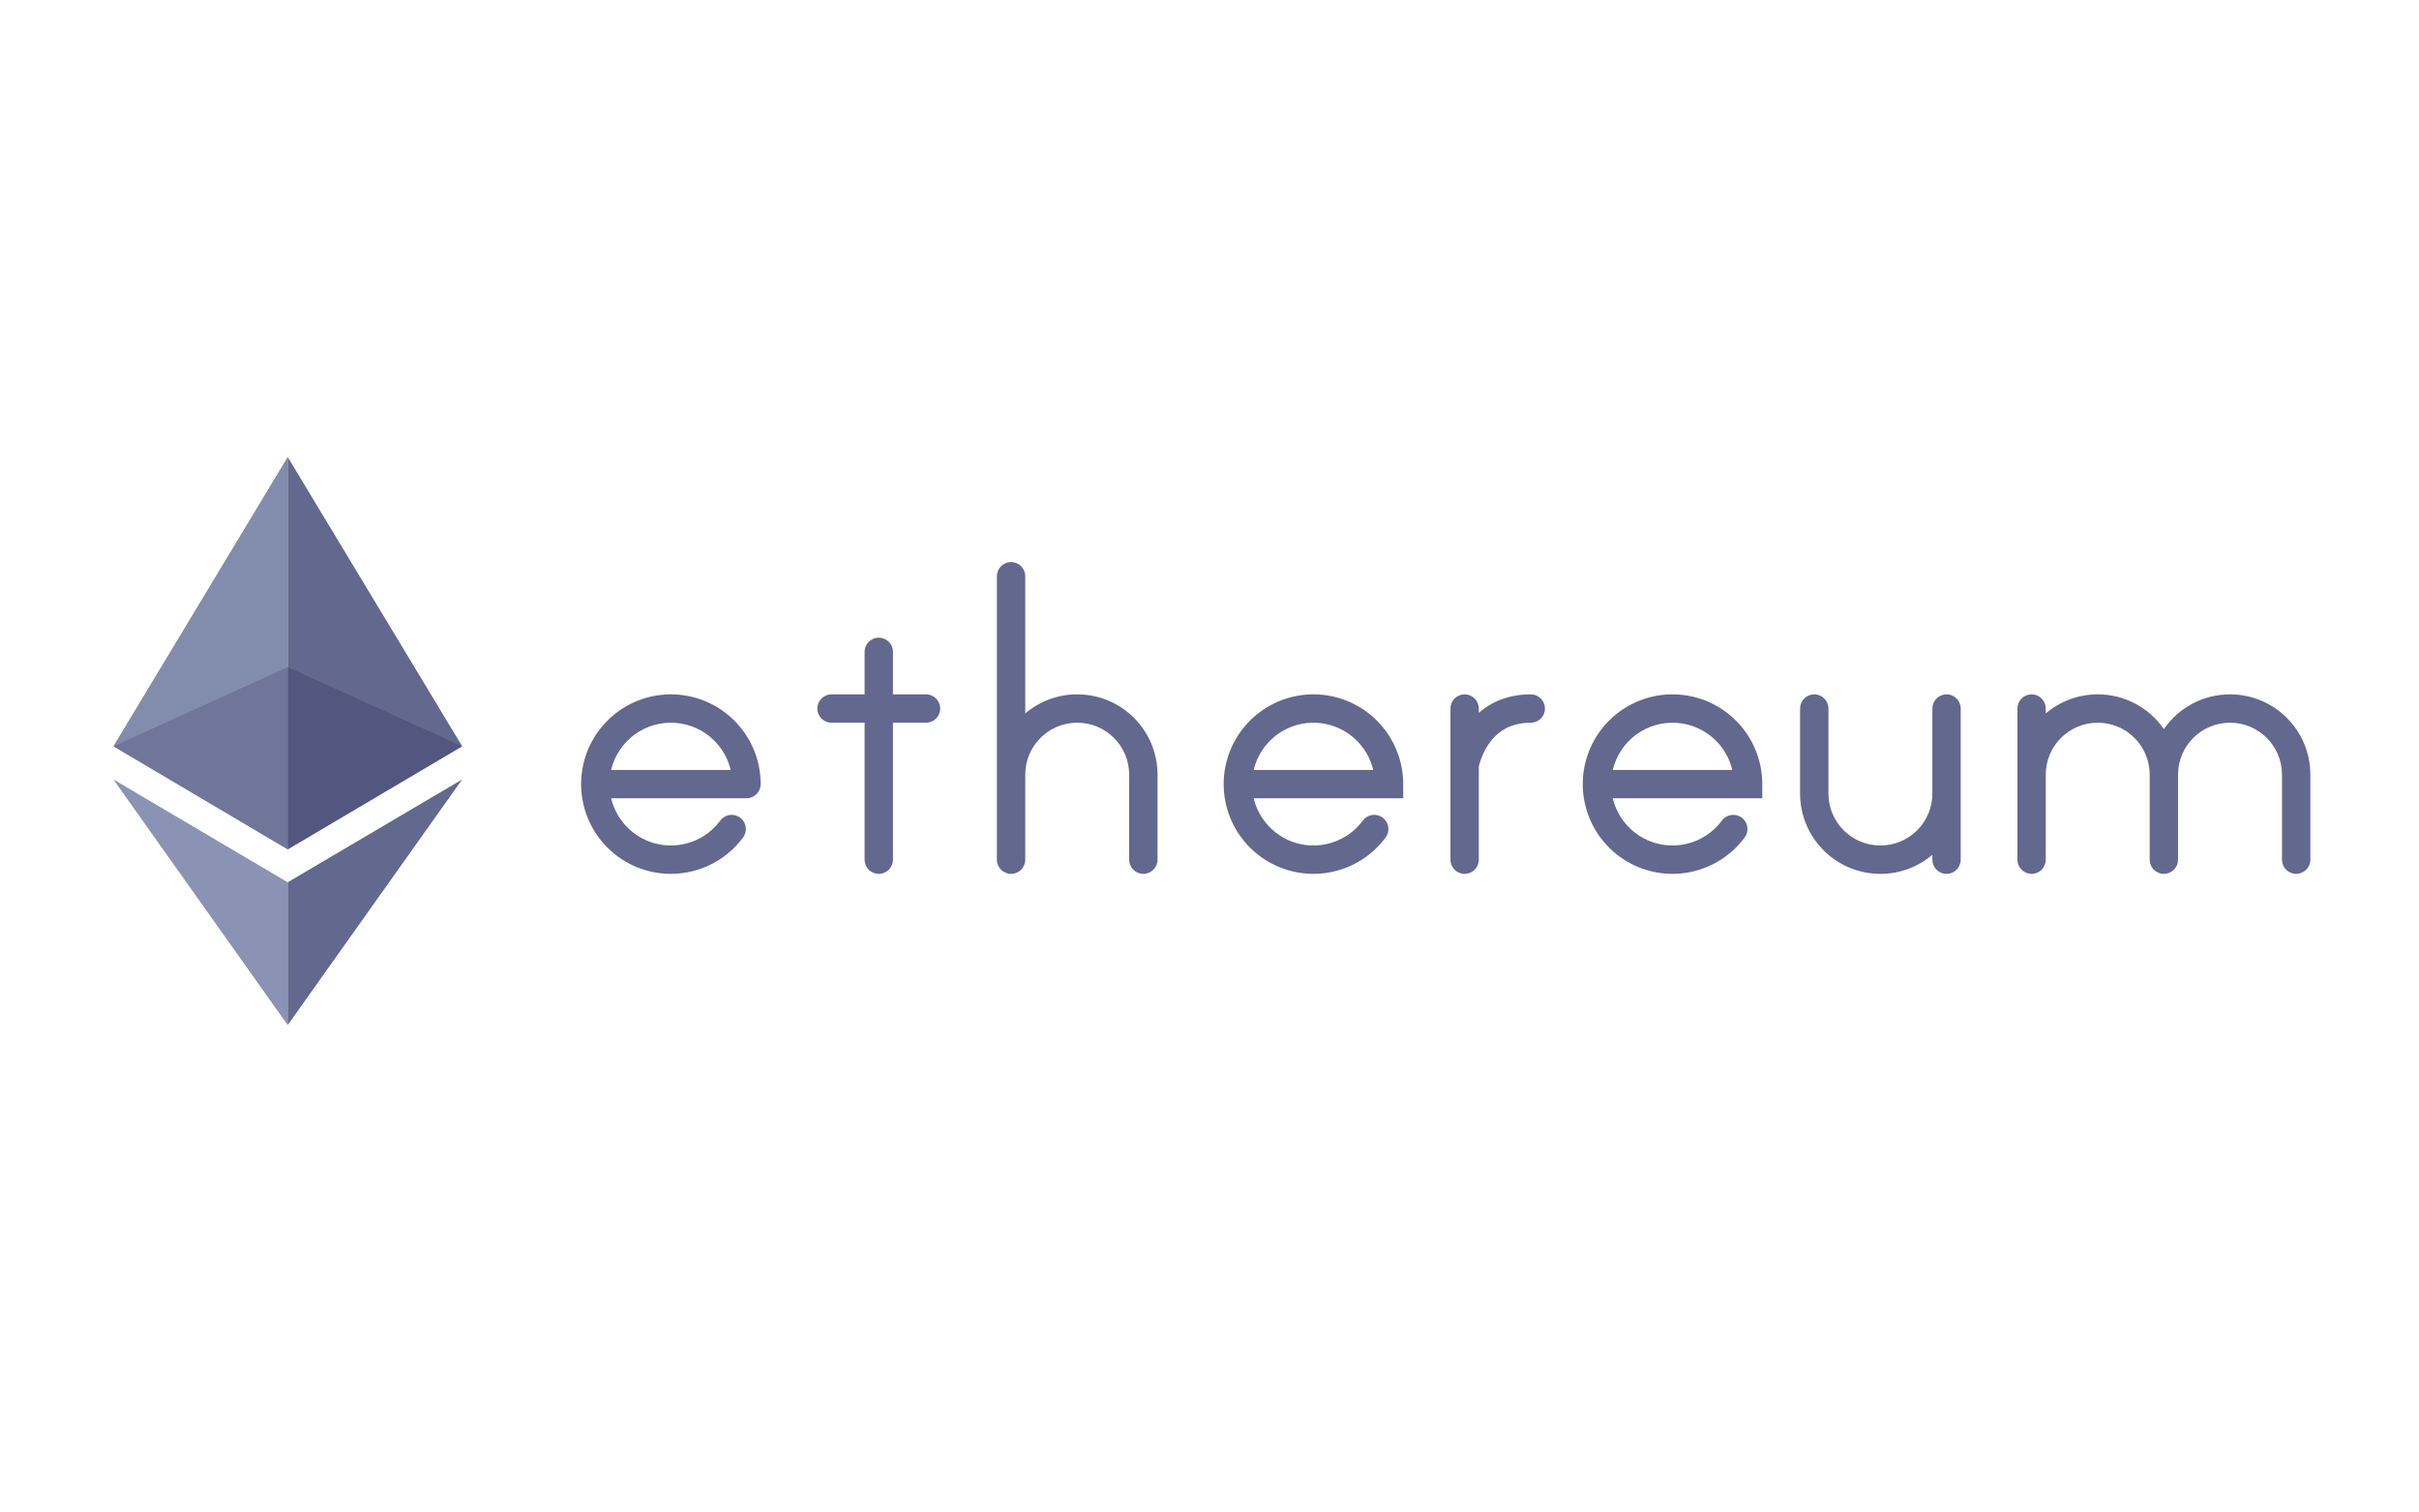
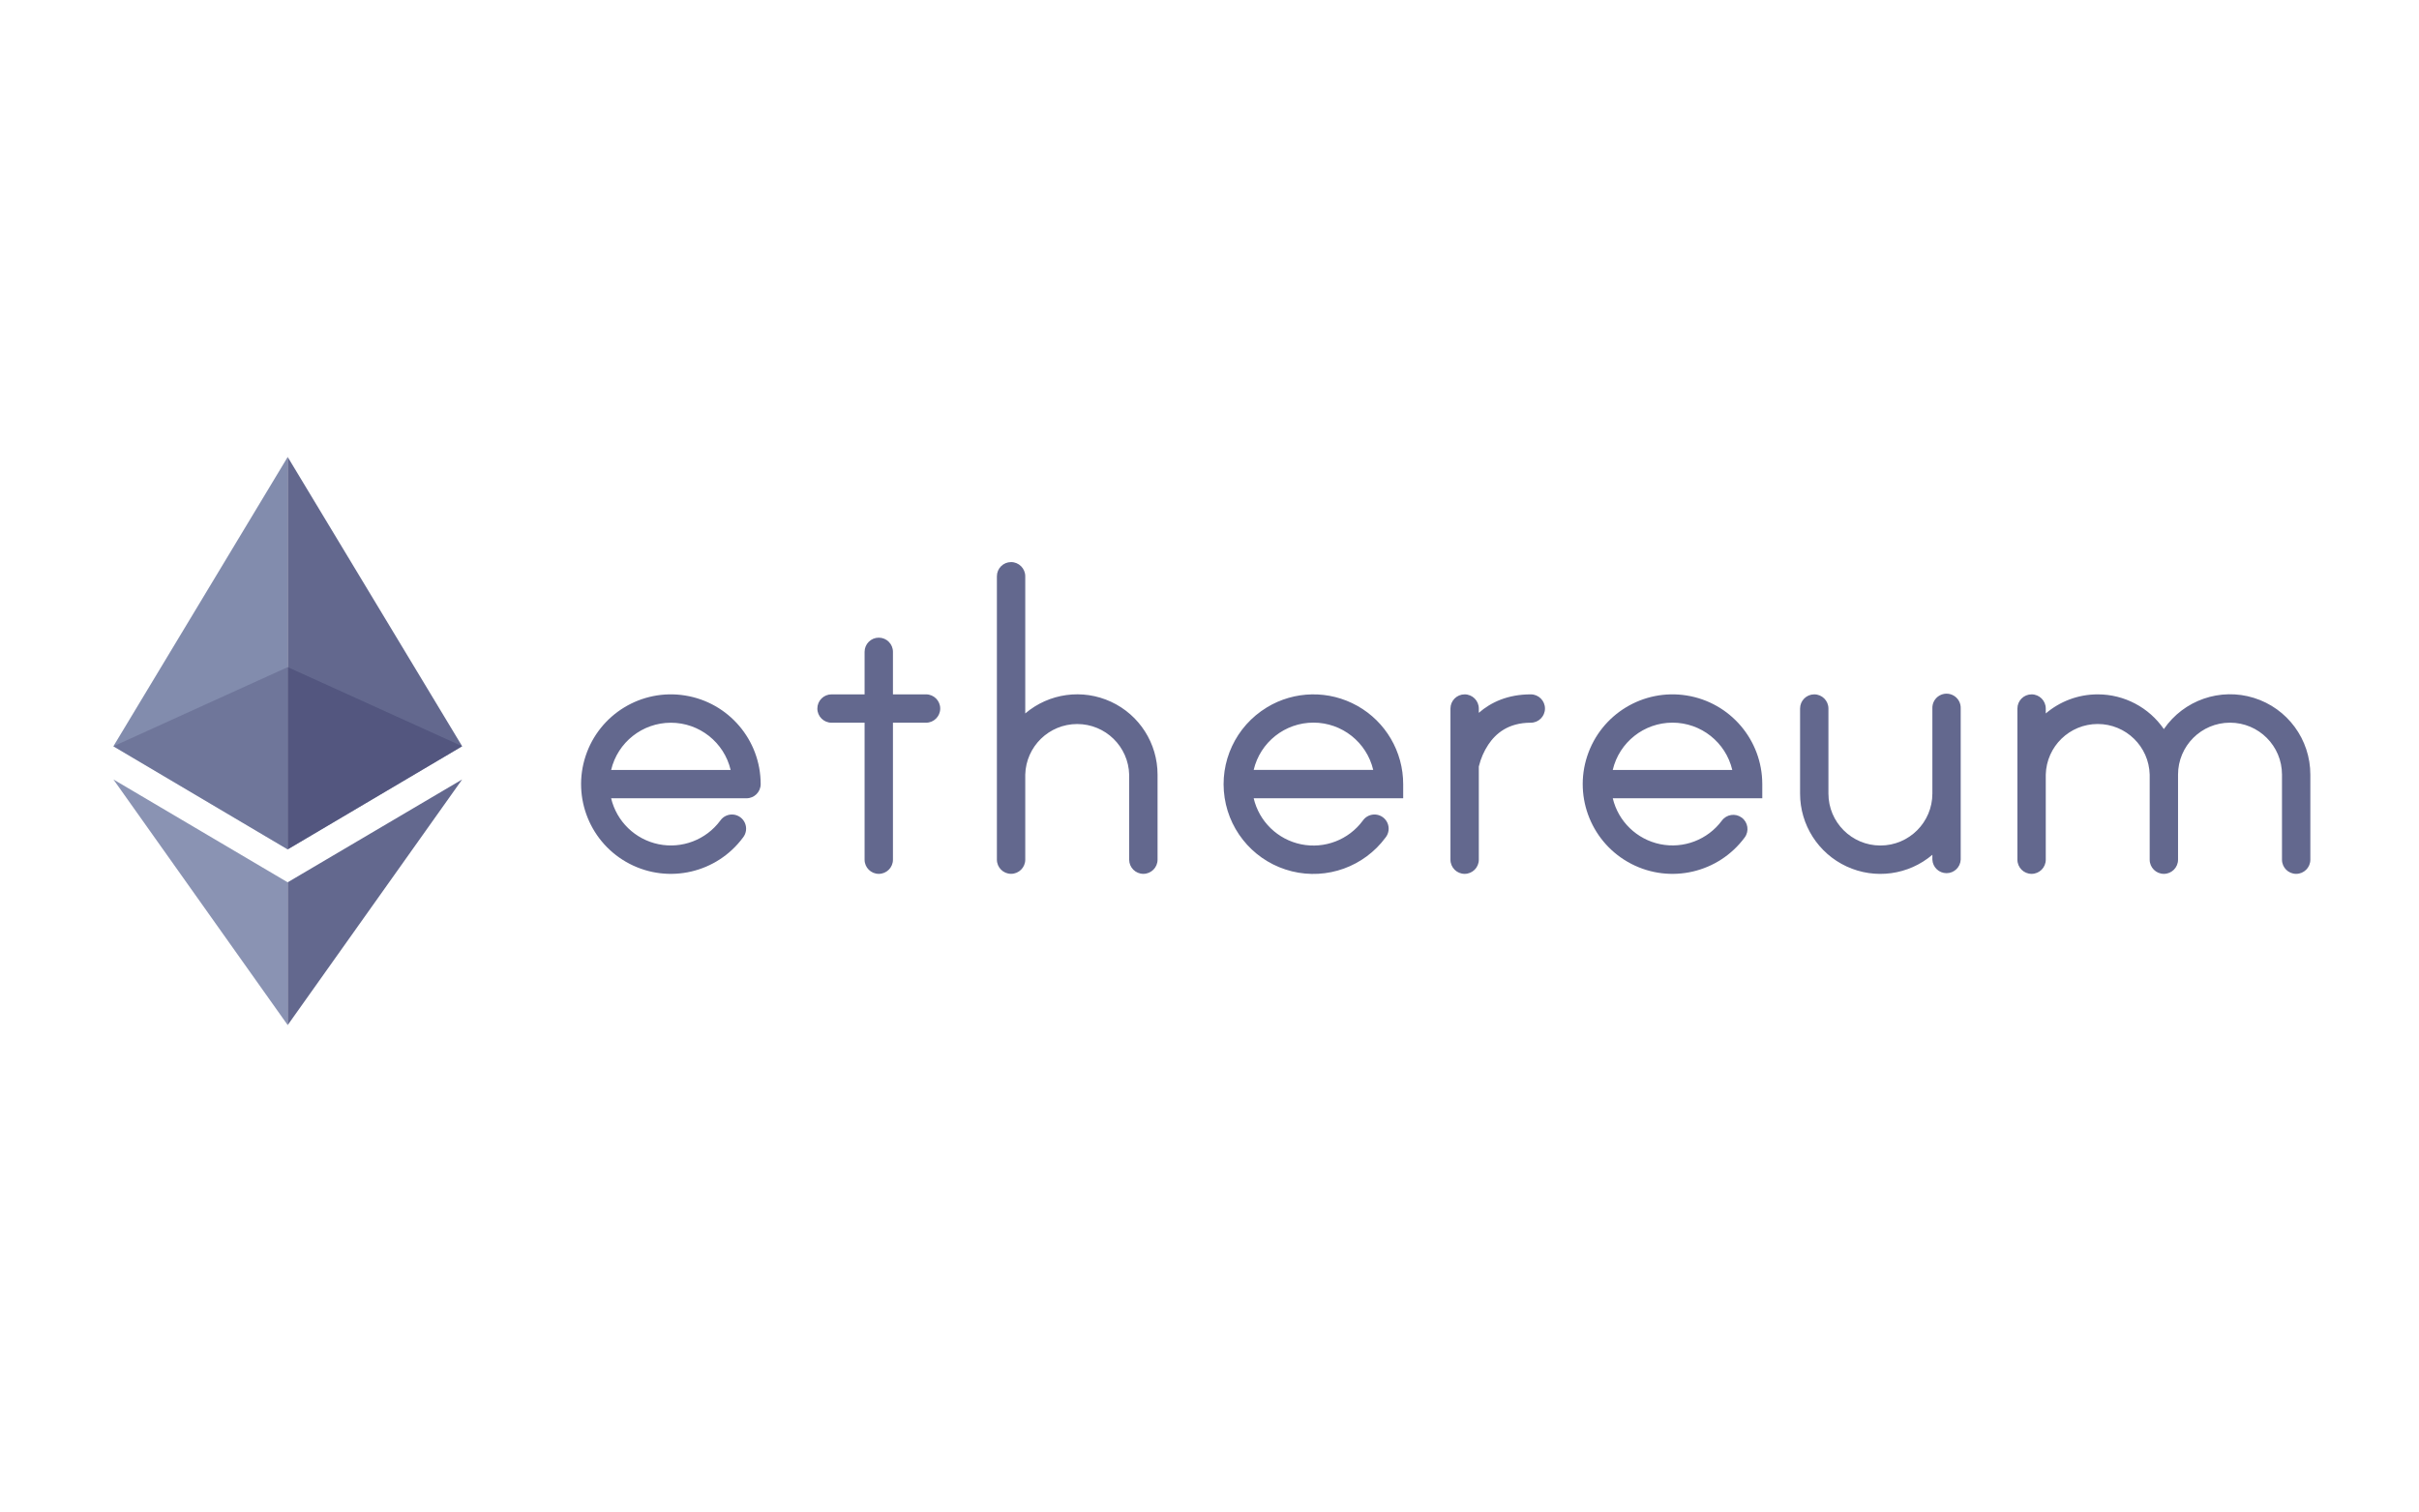
- <svg xmlns="http://www.w3.org/2000/svg" width="72" height="45" viewBox="0 0 72 45" fill="none">
-   <path d="M3.375 22.217L8.563 25.287V19.861V13.605L3.375 22.217Z" fill="#828CAD" />
-   <path d="M8.563 13.605V19.861V25.287L13.756 22.217L8.563 13.605Z" fill="#63688E" />
-   <path d="M3.375 23.205L8.563 30.518V26.267L3.375 23.205Z" fill="#8A93B3" />
-   <path d="M8.563 26.267V30.518L13.756 23.205L8.563 26.267Z" fill="#63688E" />
-   <path opacity="0.6" d="M8.563 19.861L3.375 22.218L8.563 25.287V22.218V19.861Z" fill="#63688E" />
-   <path opacity="0.6" d="M8.562 19.861V22.218V25.287L13.756 22.218L8.562 19.861Z" fill="#474A75" />
-   <path d="M30.094 16.734C30.327 16.734 30.516 16.923 30.516 17.156V21.24C30.933 20.886 31.473 20.672 32.062 20.672C33.383 20.672 34.453 21.742 34.453 23.062V25.594C34.453 25.827 34.264 26.016 34.031 26.016C33.798 26.016 33.609 25.827 33.609 25.594V23.062C33.609 22.208 32.917 21.516 32.062 21.516C31.208 21.516 30.516 22.208 30.516 23.062V25.594C30.516 25.827 30.327 26.016 30.094 26.016C29.861 26.016 29.672 25.827 29.672 25.594V17.156C29.672 16.923 29.861 16.734 30.094 16.734Z" fill="#63688E" />
-   <path d="M62.438 20.672C61.848 20.672 61.308 20.886 60.891 21.24V21.094C60.891 20.861 60.702 20.672 60.469 20.672C60.236 20.672 60.047 20.861 60.047 21.094V25.594C60.047 25.827 60.236 26.016 60.469 26.016C60.702 26.016 60.891 25.827 60.891 25.594V23.062C60.891 22.208 61.583 21.516 62.438 21.516C63.292 21.516 63.984 22.208 63.984 23.062V25.594C63.984 25.827 64.173 26.016 64.406 26.016C64.639 26.016 64.828 25.827 64.828 25.594V23.062C64.828 22.208 65.521 21.516 66.375 21.516C67.229 21.516 67.922 22.208 67.922 23.062V25.594C67.922 25.827 68.111 26.016 68.344 26.016C68.577 26.016 68.766 25.827 68.766 25.594V23.062C68.766 21.742 67.695 20.672 66.375 20.672C65.558 20.672 64.838 21.081 64.406 21.706C63.975 21.081 63.254 20.672 62.438 20.672Z" fill="#63688E" />
-   <path d="M54.422 21.094C54.422 20.861 54.233 20.672 54 20.672C53.767 20.672 53.578 20.861 53.578 21.094V23.625C53.578 24.945 54.648 26.016 55.969 26.016C56.559 26.016 57.099 25.802 57.516 25.448V25.594C57.516 25.827 57.705 26.016 57.938 26.016C58.171 26.016 58.359 25.827 58.359 25.594V21.094C58.359 20.861 58.171 20.672 57.938 20.672C57.705 20.672 57.516 20.861 57.516 21.094V23.625C57.516 24.479 56.823 25.172 55.969 25.172C55.114 25.172 54.422 24.479 54.422 23.625V21.094Z" fill="#63688E" />
-   <path d="M43.172 21.094V22.774L43.172 22.784L43.172 22.789V25.594C43.172 25.827 43.361 26.016 43.594 26.016C43.827 26.016 44.016 25.827 44.016 25.594V22.823L44.02 22.806C44.028 22.771 44.042 22.717 44.064 22.651C44.109 22.518 44.182 22.343 44.296 22.172C44.517 21.84 44.89 21.516 45.563 21.516C45.796 21.516 45.984 21.327 45.984 21.094C45.984 20.861 45.796 20.672 45.563 20.672C44.877 20.672 44.374 20.909 44.016 21.222V21.094C44.016 20.861 43.827 20.672 43.594 20.672C43.361 20.672 43.172 20.861 43.172 21.094Z" fill="#63688E" />
-   <path d="M26.578 19.406C26.578 19.173 26.389 18.984 26.156 18.984C25.923 18.984 25.734 19.173 25.734 19.406V20.672H24.75C24.517 20.672 24.328 20.861 24.328 21.094C24.328 21.327 24.517 21.516 24.75 21.516H25.734V25.594C25.734 25.827 25.923 26.016 26.156 26.016C26.389 26.016 26.578 25.827 26.578 25.594V21.516H27.562C27.796 21.516 27.984 21.327 27.984 21.094C27.984 20.861 27.796 20.672 27.562 20.672H26.578V19.406Z" fill="#63688E" />
-   <path fill-rule="evenodd" clip-rule="evenodd" d="M20.392 20.706C19.765 20.605 19.122 20.731 18.58 21.061C18.037 21.392 17.63 21.904 17.431 22.508C17.232 23.111 17.255 23.765 17.495 24.354C17.735 24.942 18.177 25.425 18.741 25.717C19.305 26.009 19.955 26.09 20.574 25.946C21.193 25.802 21.74 25.443 22.117 24.932C22.256 24.744 22.216 24.48 22.029 24.342C21.841 24.203 21.577 24.243 21.439 24.43C21.18 24.78 20.806 25.026 20.383 25.124C19.959 25.223 19.515 25.167 19.129 24.968C18.743 24.768 18.441 24.437 18.276 24.035C18.24 23.947 18.212 23.857 18.19 23.766H22.219C22.452 23.766 22.641 23.577 22.641 23.344C22.641 22.709 22.414 22.094 22.002 21.611C21.59 21.127 21.019 20.806 20.392 20.706ZM21.747 22.922H18.19C18.202 22.871 18.216 22.821 18.232 22.772C18.368 22.359 18.647 22.008 19.018 21.782C19.39 21.556 19.829 21.47 20.258 21.539C20.688 21.608 21.078 21.827 21.36 22.158C21.549 22.38 21.681 22.642 21.747 22.922Z" fill="#63688E" />
-   <path fill-rule="evenodd" clip-rule="evenodd" d="M37.705 21.061C38.247 20.731 38.89 20.605 39.517 20.706C40.144 20.806 40.715 21.127 41.127 21.611C41.539 22.094 41.766 22.709 41.766 23.344V23.766H37.315C37.337 23.857 37.365 23.947 37.401 24.035C37.566 24.437 37.868 24.768 38.254 24.968C38.64 25.167 39.084 25.223 39.508 25.124C39.931 25.026 40.306 24.78 40.564 24.43C40.702 24.243 40.967 24.203 41.154 24.342C41.341 24.48 41.381 24.744 41.242 24.932C40.865 25.443 40.318 25.802 39.699 25.946C39.08 26.09 38.43 26.009 37.866 25.717C37.302 25.425 36.86 24.942 36.62 24.354C36.38 23.765 36.357 23.111 36.556 22.508C36.755 21.904 37.162 21.392 37.705 21.061ZM37.315 22.922H40.873C40.806 22.642 40.674 22.38 40.485 22.158C40.203 21.827 39.813 21.608 39.383 21.539C38.954 21.47 38.515 21.556 38.143 21.782C37.772 22.008 37.493 22.359 37.357 22.772C37.341 22.821 37.327 22.871 37.315 22.922Z" fill="#63688E" />
-   <path fill-rule="evenodd" clip-rule="evenodd" d="M50.205 20.706C49.577 20.605 48.935 20.731 48.392 21.061C47.85 21.392 47.442 21.904 47.244 22.508C47.045 23.111 47.068 23.765 47.308 24.354C47.548 24.942 47.989 25.425 48.554 25.717C49.118 26.009 49.768 26.09 50.386 25.946C51.005 25.802 51.552 25.443 51.93 24.932C52.068 24.744 52.029 24.48 51.841 24.342C51.654 24.203 51.39 24.243 51.251 24.43C50.993 24.78 50.619 25.026 50.195 25.124C49.772 25.223 49.327 25.167 48.941 24.968C48.555 24.768 48.253 24.437 48.089 24.035C48.053 23.947 48.024 23.857 48.002 23.766H52.453V23.344C52.453 22.709 52.227 22.094 51.815 21.611C51.403 21.127 50.832 20.806 50.205 20.706ZM51.56 22.922H48.002C48.014 22.871 48.029 22.821 48.045 22.772C48.181 22.359 48.46 22.008 48.831 21.782C49.202 21.556 49.642 21.47 50.071 21.539C50.5 21.608 50.891 21.827 51.173 22.158C51.362 22.38 51.494 22.642 51.56 22.922Z" fill="#63688E" />
+ <svg xmlns="http://www.w3.org/2000/svg" width="72" height="45" fill="none">
+   <path d="M3.375 22.217l5.188 3.07V13.605l-5.188 8.612z" fill="#828CAD" />
+   <path d="M8.563 13.605v11.682l5.193-3.07-5.193-8.612z" fill="#63688E" />
+   <path d="M3.375 23.205l5.188 7.313v-4.25l-5.188-3.063z" fill="#8A93B3" />
+   <path d="M8.563 26.267v4.251l5.193-7.313-5.193 3.062z" fill="#63688E" />
+   <path opacity=".6" d="M8.563 19.861l-5.188 2.357 5.188 3.069V19.86z" fill="#63688E" />
+   <path opacity=".6" d="M8.563 19.861v5.426l5.193-3.07-5.194-2.356z" fill="#474A75" />
+   <path d="M30.094 16.734c.233 0 .422.19.422.422v4.084a2.39 2.39 0 013.938 1.823v2.53a.422.422 0 01-.845 0v-2.53a1.547 1.547 0 00-3.093 0v2.53a.422.422 0 01-.844 0v-8.437c0-.233.189-.422.422-.422zM62.438 20.672c-.59 0-1.13.214-1.547.568v-.146a.422.422 0 00-.844 0v4.5a.422.422 0 00.844 0v-2.532a1.547 1.547 0 013.093 0v2.532a.422.422 0 00.844 0v-2.532a1.547 1.547 0 013.094 0v2.532a.422.422 0 00.844 0v-2.532a2.39 2.39 0 00-4.36-1.356 2.388 2.388 0 00-1.968-1.034zM54.422 21.094a.422.422 0 10-.844 0v2.531a2.39 2.39 0 003.938 1.823v.146a.422.422 0 00.843 0v-4.5a.422.422 0 10-.843 0v2.531a1.547 1.547 0 01-3.094 0v-2.531zM43.172 21.094v4.5a.422.422 0 00.844 0v-2.77l.004-.018a2.03 2.03 0 01.277-.635c.22-.331.593-.655 1.266-.655a.422.422 0 000-.844c-.687 0-1.189.237-1.547.55v-.128a.422.422 0 00-.844 0zM26.578 19.406a.422.422 0 00-.844 0v1.266h-.984a.422.422 0 000 .844h.984v4.078a.422.422 0 00.844 0v-4.078h.985a.422.422 0 100-.844h-.985v-1.266z" fill="#63688E" />
+   <path fill-rule="evenodd" clip-rule="evenodd" d="M20.392 20.706a2.672 2.672 0 101.725 4.226.422.422 0 10-.678-.502 1.829 1.829 0 01-3.249-.664h4.029a.422.422 0 00.422-.422 2.672 2.672 0 00-2.249-2.638zm1.355 2.216H18.19a1.828 1.828 0 013.557 0zM37.705 21.061a2.672 2.672 0 014.06 2.283v.422h-4.45a1.827 1.827 0 003.249.664.422.422 0 11.678.502 2.672 2.672 0 11-3.537-3.87zm-.39 1.86h3.558a1.828 1.828 0 00-3.558 0zM50.205 20.706a2.672 2.672 0 101.725 4.226.422.422 0 10-.679-.502 1.829 1.829 0 01-3.248-.664h4.45v-.422a2.672 2.672 0 00-2.248-2.638zm1.355 2.216h-3.558a1.828 1.828 0 013.558 0z" fill="#63688E" />
</svg>
